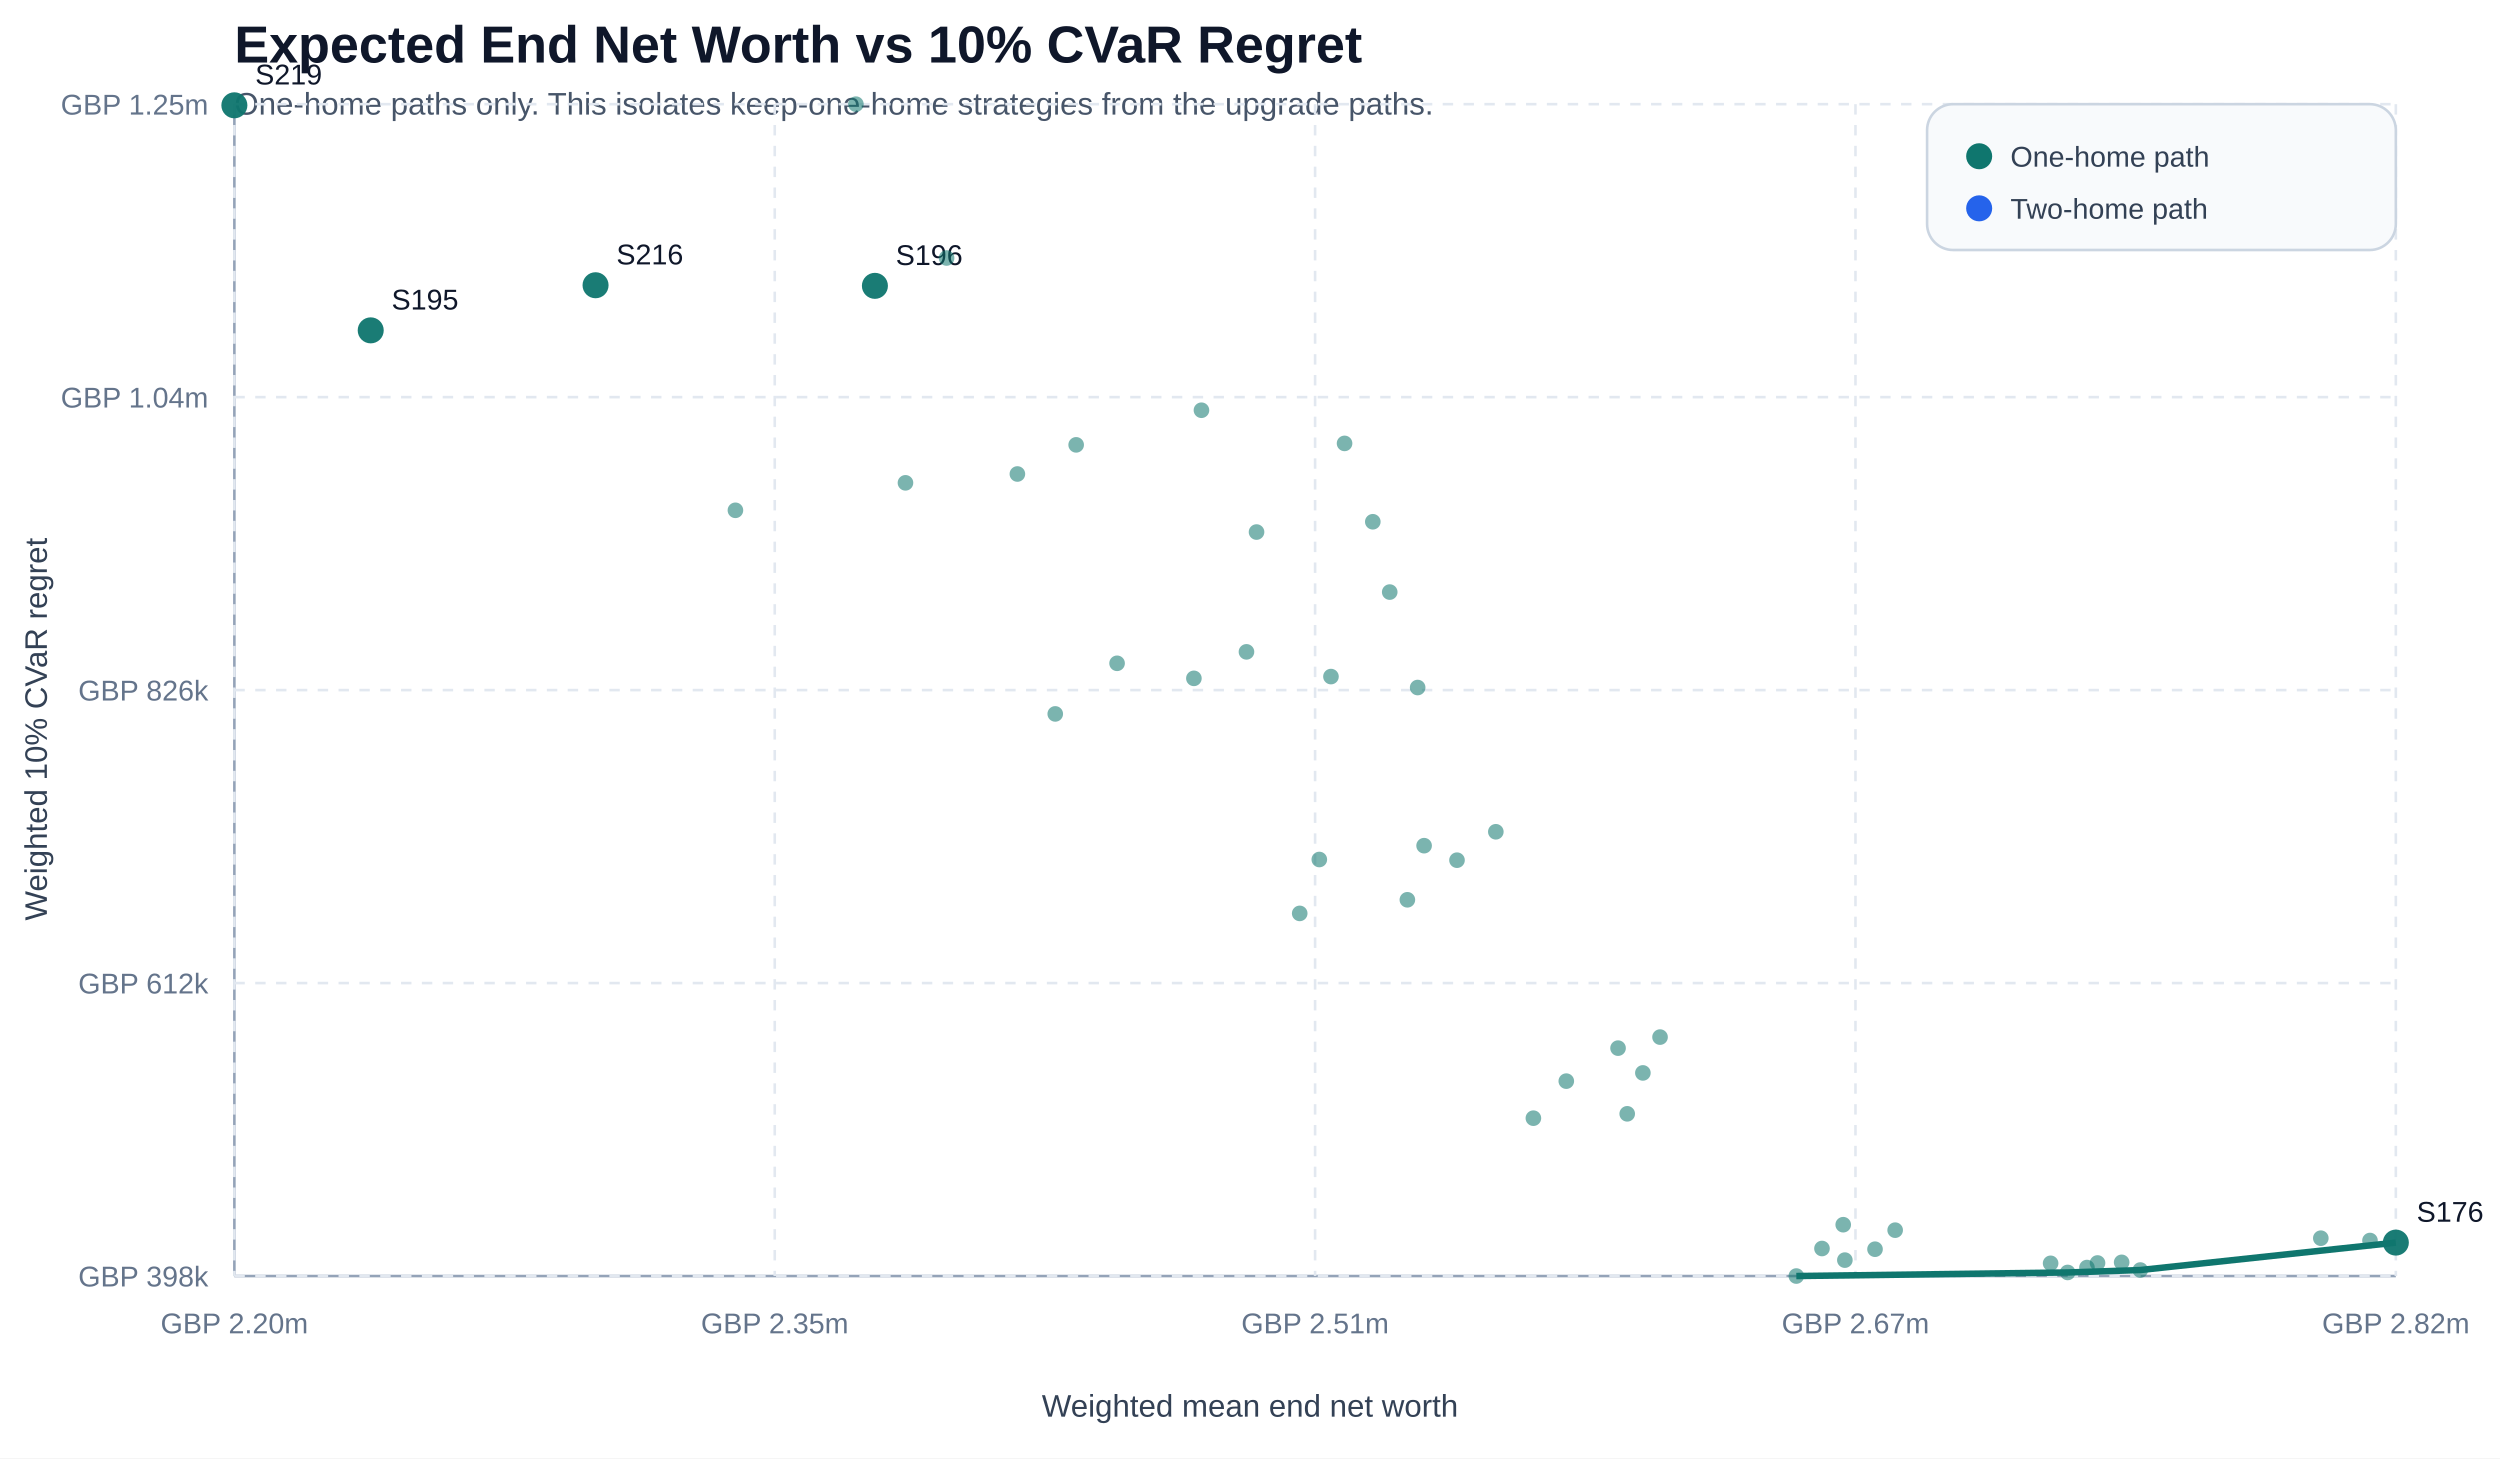
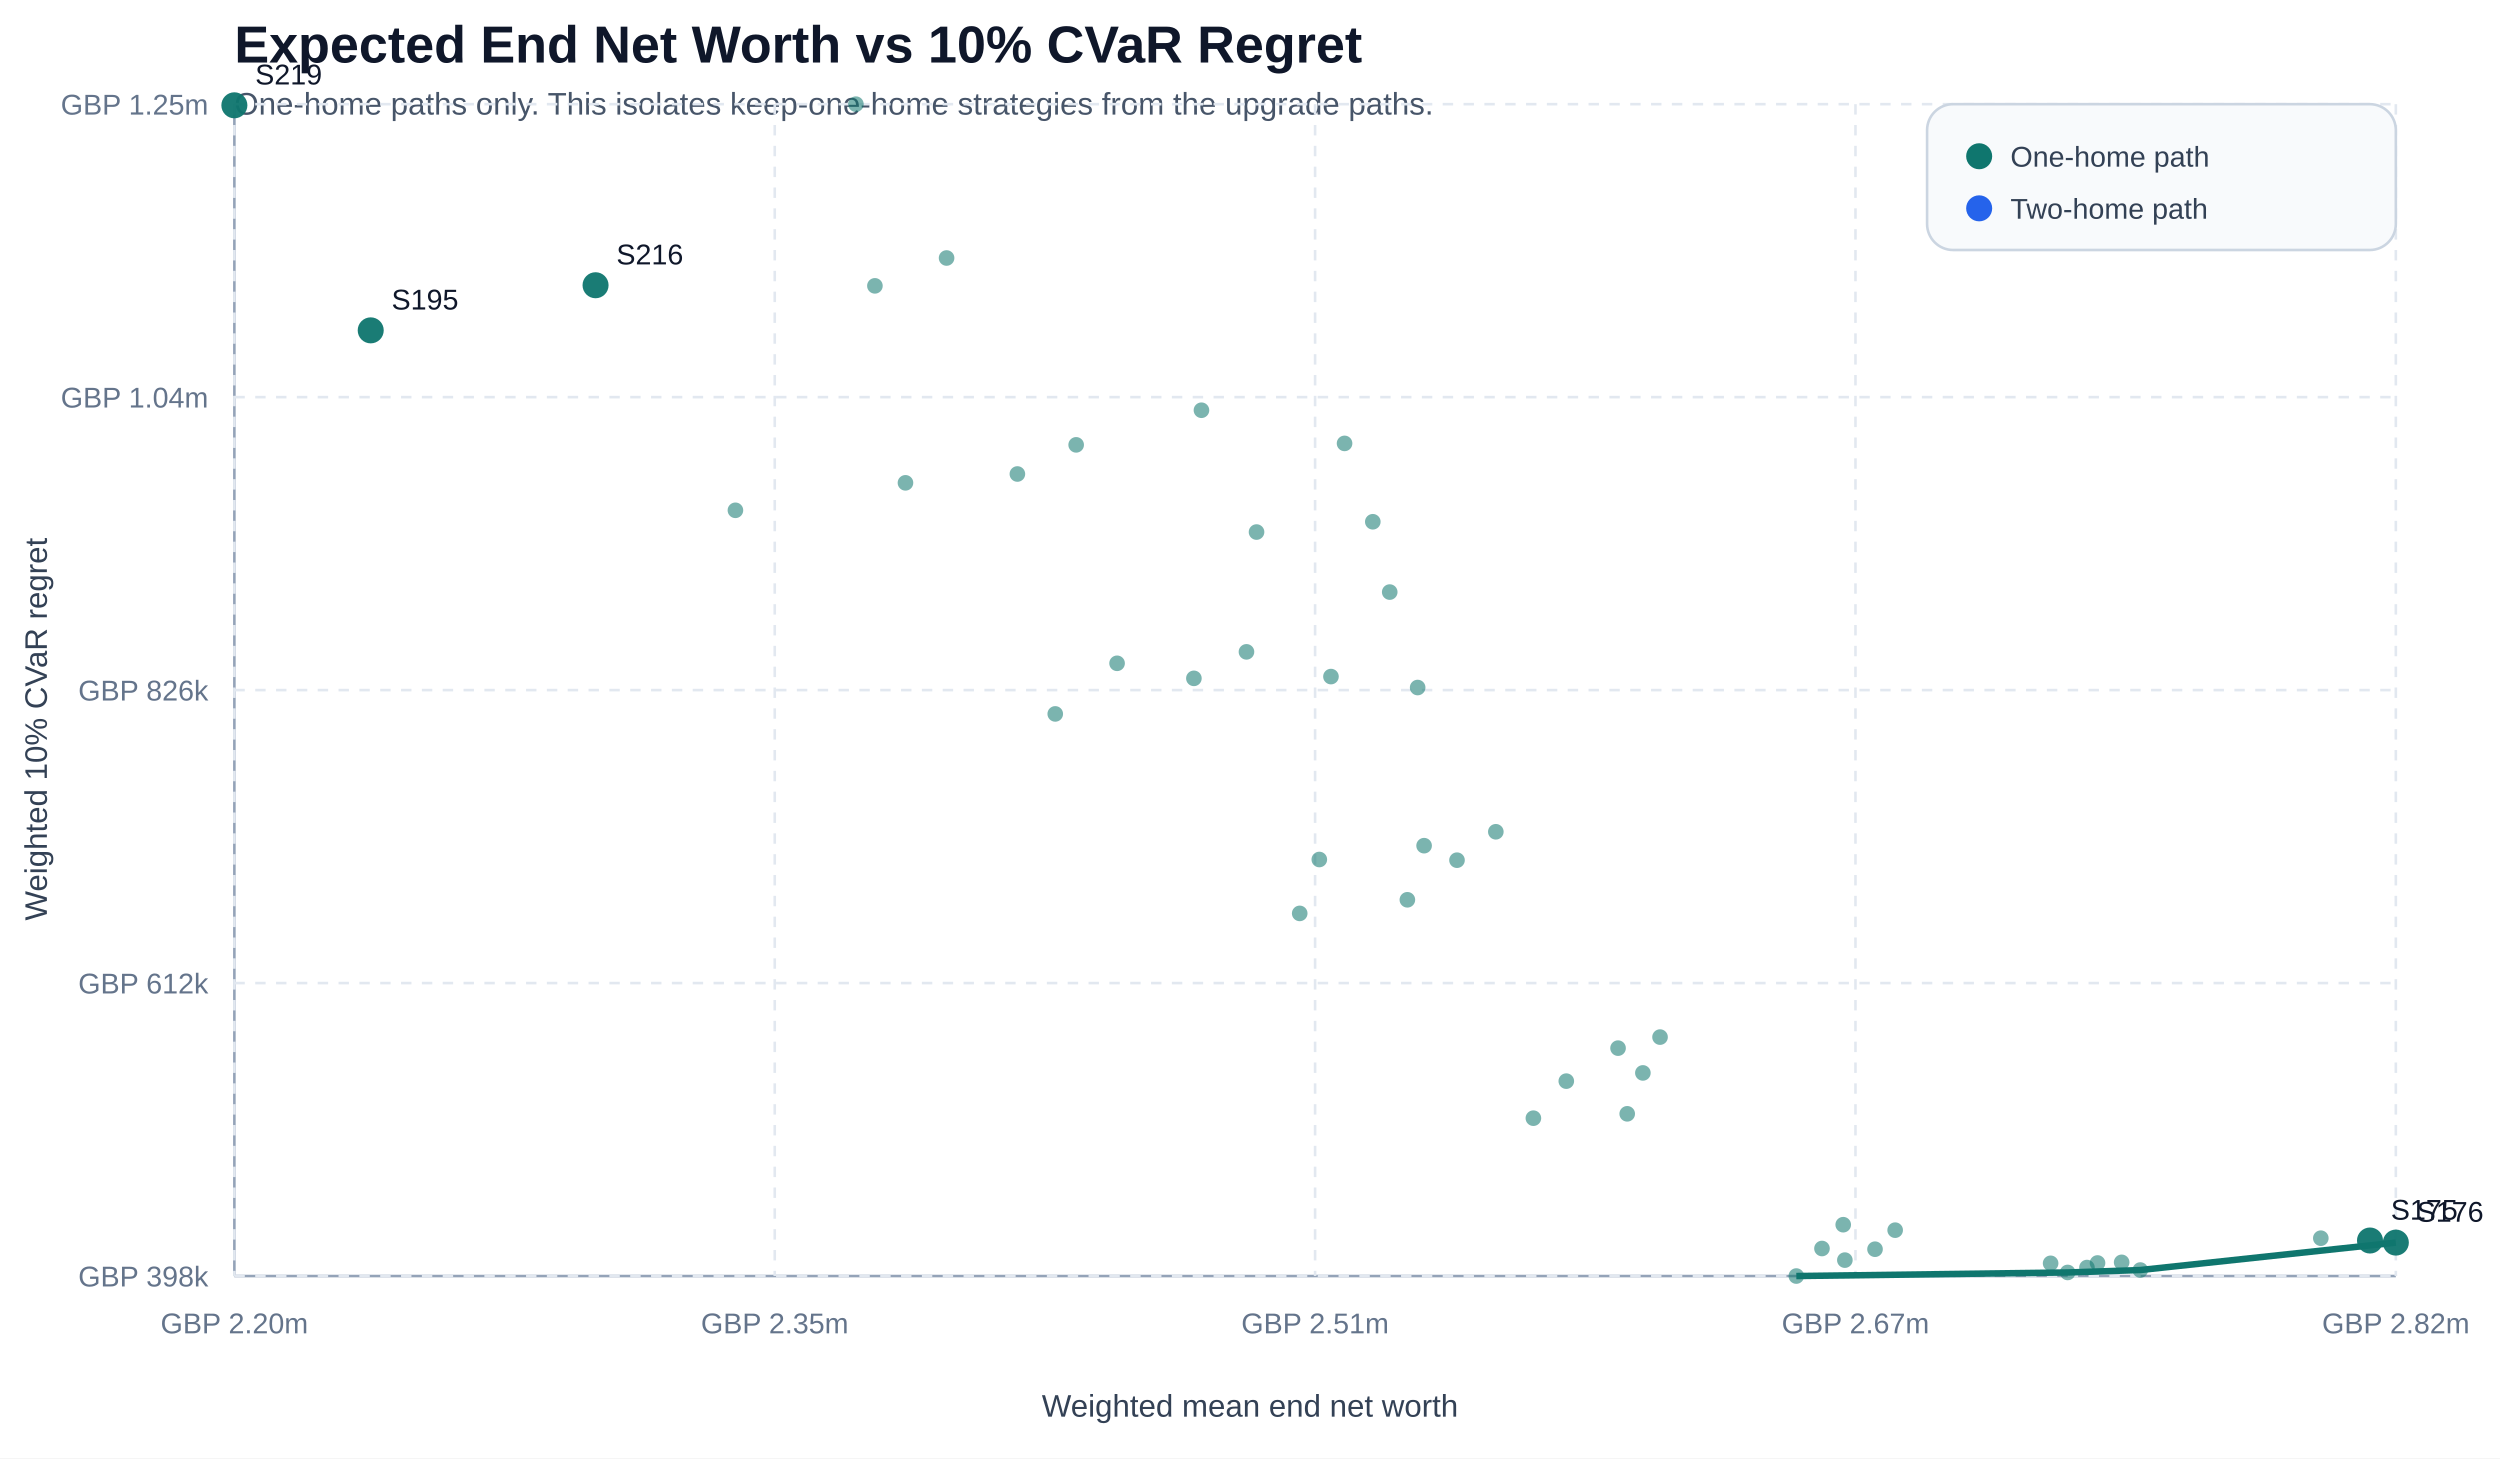
<svg xmlns="http://www.w3.org/2000/svg" width="960" height="560" viewBox="0 0 960 560">
  <rect width="960" height="560" fill="#ffffff" />
  <text x="90" y="24" font-size="20" font-family="Arial, sans-serif" font-weight="700" fill="#0f172a">Expected End Net Worth vs 10% CVaR Regret</text>
  <text x="90" y="44" font-size="12" font-family="Arial, sans-serif" fill="#475569">One-home paths only. This isolates keep-one-home strategies from the upgrade paths.</text>
  <line x1="90" y1="490" x2="920" y2="490" stroke="#94a3b8" />
  <line x1="90" y1="40" x2="90" y2="490" stroke="#94a3b8" />
  <line x1="90" y1="40" x2="90" y2="490" stroke="#e2e8f0" stroke-dasharray="4 4" />
  <line x1="90" y1="490" x2="920" y2="490" stroke="#e2e8f0" stroke-dasharray="4 4" />
  <text x="90" y="512" text-anchor="middle" font-size="11" font-family="Arial, sans-serif" fill="#64748b">GBP 2.20m</text>
  <text x="80" y="494" text-anchor="end" font-size="11" font-family="Arial, sans-serif" fill="#64748b">GBP 398k</text>
  <line x1="297.5" y1="40" x2="297.5" y2="490" stroke="#e2e8f0" stroke-dasharray="4 4" />
  <line x1="90" y1="377.5" x2="920" y2="377.5" stroke="#e2e8f0" stroke-dasharray="4 4" />
  <text x="297.5" y="512" text-anchor="middle" font-size="11" font-family="Arial, sans-serif" fill="#64748b">GBP 2.35m</text>
  <text x="80" y="381.5" text-anchor="end" font-size="11" font-family="Arial, sans-serif" fill="#64748b">GBP 612k</text>
  <line x1="505" y1="40" x2="505" y2="490" stroke="#e2e8f0" stroke-dasharray="4 4" />
  <line x1="90" y1="265" x2="920" y2="265" stroke="#e2e8f0" stroke-dasharray="4 4" />
  <text x="505" y="512" text-anchor="middle" font-size="11" font-family="Arial, sans-serif" fill="#64748b">GBP 2.51m</text>
  <text x="80" y="269" text-anchor="end" font-size="11" font-family="Arial, sans-serif" fill="#64748b">GBP 826k</text>
  <line x1="712.5" y1="40" x2="712.5" y2="490" stroke="#e2e8f0" stroke-dasharray="4 4" />
  <line x1="90" y1="152.5" x2="920" y2="152.5" stroke="#e2e8f0" stroke-dasharray="4 4" />
  <text x="712.5" y="512" text-anchor="middle" font-size="11" font-family="Arial, sans-serif" fill="#64748b">GBP 2.67m</text>
  <text x="80" y="156.5" text-anchor="end" font-size="11" font-family="Arial, sans-serif" fill="#64748b">GBP 1.04m</text>
  <line x1="920" y1="40" x2="920" y2="490" stroke="#e2e8f0" stroke-dasharray="4 4" />
  <line x1="90" y1="40" x2="920" y2="40" stroke="#e2e8f0" stroke-dasharray="4 4" />
  <text x="920" y="512" text-anchor="middle" font-size="11" font-family="Arial, sans-serif" fill="#64748b">GBP 2.82m</text>
  <text x="80" y="44" text-anchor="end" font-size="11" font-family="Arial, sans-serif" fill="#64748b">GBP 1.25m</text>
  <polyline points="689.784,490 793.989,488.623 821.876,487.693 920,477.156" fill="none" stroke="#0f766e" stroke-width="2.5" />
  <circle cx="228.694" cy="109.534" r="5" fill="#0f766e" opacity="0.95" />
  <text x="236.694" y="101.534" font-size="11" font-family="Arial, sans-serif" fill="#0f172a">S216</text>
  <circle cx="142.355" cy="126.858" r="5" fill="#0f766e" opacity="0.95" />
  <text x="150.355" y="118.858" font-size="11" font-family="Arial, sans-serif" fill="#0f172a">S195</text>
-   <circle cx="335.965" cy="109.766" r="5" fill="#0f766e" opacity="0.95" />
-   <text x="343.965" y="101.766" font-size="11" font-family="Arial, sans-serif" fill="#0f172a">S196</text>
  <circle cx="90" cy="40.437" r="5" fill="#0f766e" opacity="0.95" />
  <text x="98" y="32.437" font-size="11" font-family="Arial, sans-serif" fill="#0f172a">S219</text>
  <circle cx="920" cy="477.156" r="5" fill="#0f766e" opacity="0.95" />
  <text x="928" y="469.156" font-size="11" font-family="Arial, sans-serif" fill="#0f172a">S176</text>
-   <circle cx="910.077" cy="476.359" r="3" fill="#0f766e" opacity="0.55" />
+   <circle cx="910.077" cy="476.359" r="5" fill="#0f766e" opacity="0.95" />
+   <text x="918.077" y="468.359" font-size="11" font-family="Arial, sans-serif" fill="#0f172a">S175</text>
  <circle cx="891.192" cy="475.466" r="3" fill="#0f766e" opacity="0.55" />
+   <circle cx="335.965" cy="109.766" r="3" fill="#0f766e" opacity="0.55" />
  <circle cx="821.876" cy="487.693" r="3" fill="#0f766e" opacity="0.55" />
  <circle cx="814.714" cy="484.743" r="3" fill="#0f766e" opacity="0.55" />
  <circle cx="801.394" cy="486.74" r="3" fill="#0f766e" opacity="0.55" />
  <circle cx="805.451" cy="484.985" r="3" fill="#0f766e" opacity="0.55" />
  <circle cx="793.989" cy="488.623" r="3" fill="#0f766e" opacity="0.55" />
  <circle cx="787.434" cy="485.117" r="3" fill="#0f766e" opacity="0.55" />
  <circle cx="708.426" cy="483.885" r="3" fill="#0f766e" opacity="0.55" />
  <circle cx="689.784" cy="490" r="3" fill="#0f766e" opacity="0.55" />
  <circle cx="720.007" cy="479.697" r="3" fill="#0f766e" opacity="0.55" />
  <circle cx="727.742" cy="472.384" r="3" fill="#0f766e" opacity="0.55" />
  <circle cx="699.638" cy="479.426" r="3" fill="#0f766e" opacity="0.55" />
  <circle cx="707.796" cy="470.285" r="3" fill="#0f766e" opacity="0.55" />
  <circle cx="624.851" cy="427.705" r="3" fill="#0f766e" opacity="0.55" />
  <circle cx="588.819" cy="429.382" r="3" fill="#0f766e" opacity="0.55" />
  <circle cx="630.865" cy="412" r="3" fill="#0f766e" opacity="0.55" />
  <circle cx="601.457" cy="415.158" r="3" fill="#0f766e" opacity="0.55" />
  <circle cx="637.453" cy="398.245" r="3" fill="#0f766e" opacity="0.55" />
  <circle cx="621.332" cy="402.485" r="3" fill="#0f766e" opacity="0.55" />
-   <circle cx="363.485" cy="99.073" r="3" fill="#0f766e" opacity="0.55" />
  <circle cx="540.43" cy="345.519" r="3" fill="#0f766e" opacity="0.55" />
  <circle cx="499.087" cy="350.746" r="3" fill="#0f766e" opacity="0.55" />
  <circle cx="559.488" cy="330.313" r="3" fill="#0f766e" opacity="0.55" />
-   <circle cx="461.358" cy="157.533" r="3" fill="#0f766e" opacity="0.55" />
  <circle cx="574.397" cy="319.403" r="3" fill="#0f766e" opacity="0.55" />
  <circle cx="546.854" cy="324.741" r="3" fill="#0f766e" opacity="0.55" />
  <circle cx="506.617" cy="330.051" r="3" fill="#0f766e" opacity="0.55" />
  <circle cx="544.379" cy="264.013" r="3" fill="#0f766e" opacity="0.55" />
  <circle cx="511.089" cy="259.805" r="3" fill="#0f766e" opacity="0.55" />
  <circle cx="458.455" cy="260.487" r="3" fill="#0f766e" opacity="0.55" />
  <circle cx="478.643" cy="250.313" r="3" fill="#0f766e" opacity="0.55" />
  <circle cx="405.216" cy="274.142" r="3" fill="#0f766e" opacity="0.55" />
+   <circle cx="363.485" cy="99.073" r="3" fill="#0f766e" opacity="0.55" />
  <circle cx="533.653" cy="227.358" r="3" fill="#0f766e" opacity="0.55" />
  <circle cx="428.957" cy="254.707" r="3" fill="#0f766e" opacity="0.55" />
  <circle cx="527.156" cy="200.358" r="3" fill="#0f766e" opacity="0.55" />
+   <circle cx="461.358" cy="157.533" r="3" fill="#0f766e" opacity="0.55" />
  <circle cx="482.508" cy="204.306" r="3" fill="#0f766e" opacity="0.55" />
  <circle cx="516.31" cy="170.265" r="3" fill="#0f766e" opacity="0.55" />
  <circle cx="390.676" cy="182.014" r="3" fill="#0f766e" opacity="0.55" />
  <circle cx="413.247" cy="170.823" r="3" fill="#0f766e" opacity="0.55" />
  <circle cx="347.699" cy="185.408" r="3" fill="#0f766e" opacity="0.55" />
  <circle cx="282.401" cy="195.958" r="3" fill="#0f766e" opacity="0.55" />
  <circle cx="328.667" cy="40" r="3" fill="#0f766e" opacity="0.55" />
  <text x="480" y="544" text-anchor="middle" font-size="12" font-family="Arial, sans-serif" fill="#334155">Weighted mean end net worth</text>
  <text x="18" y="280" transform="rotate(-90 18 280)" text-anchor="middle" font-size="12" font-family="Arial, sans-serif" fill="#334155">Weighted 10% CVaR regret</text>
  <rect x="740" y="40" width="180" height="56" rx="10" fill="#f8fafc" stroke="#cbd5e1" />
  <circle cx="760" cy="60" r="5" fill="#0f766e" />
  <text x="772" y="64" font-size="11" font-family="Arial, sans-serif" fill="#334155">One-home path</text>
  <circle cx="760" cy="80" r="5" fill="#2563eb" />
  <text x="772" y="84" font-size="11" font-family="Arial, sans-serif" fill="#334155">Two-home path</text>
</svg>
